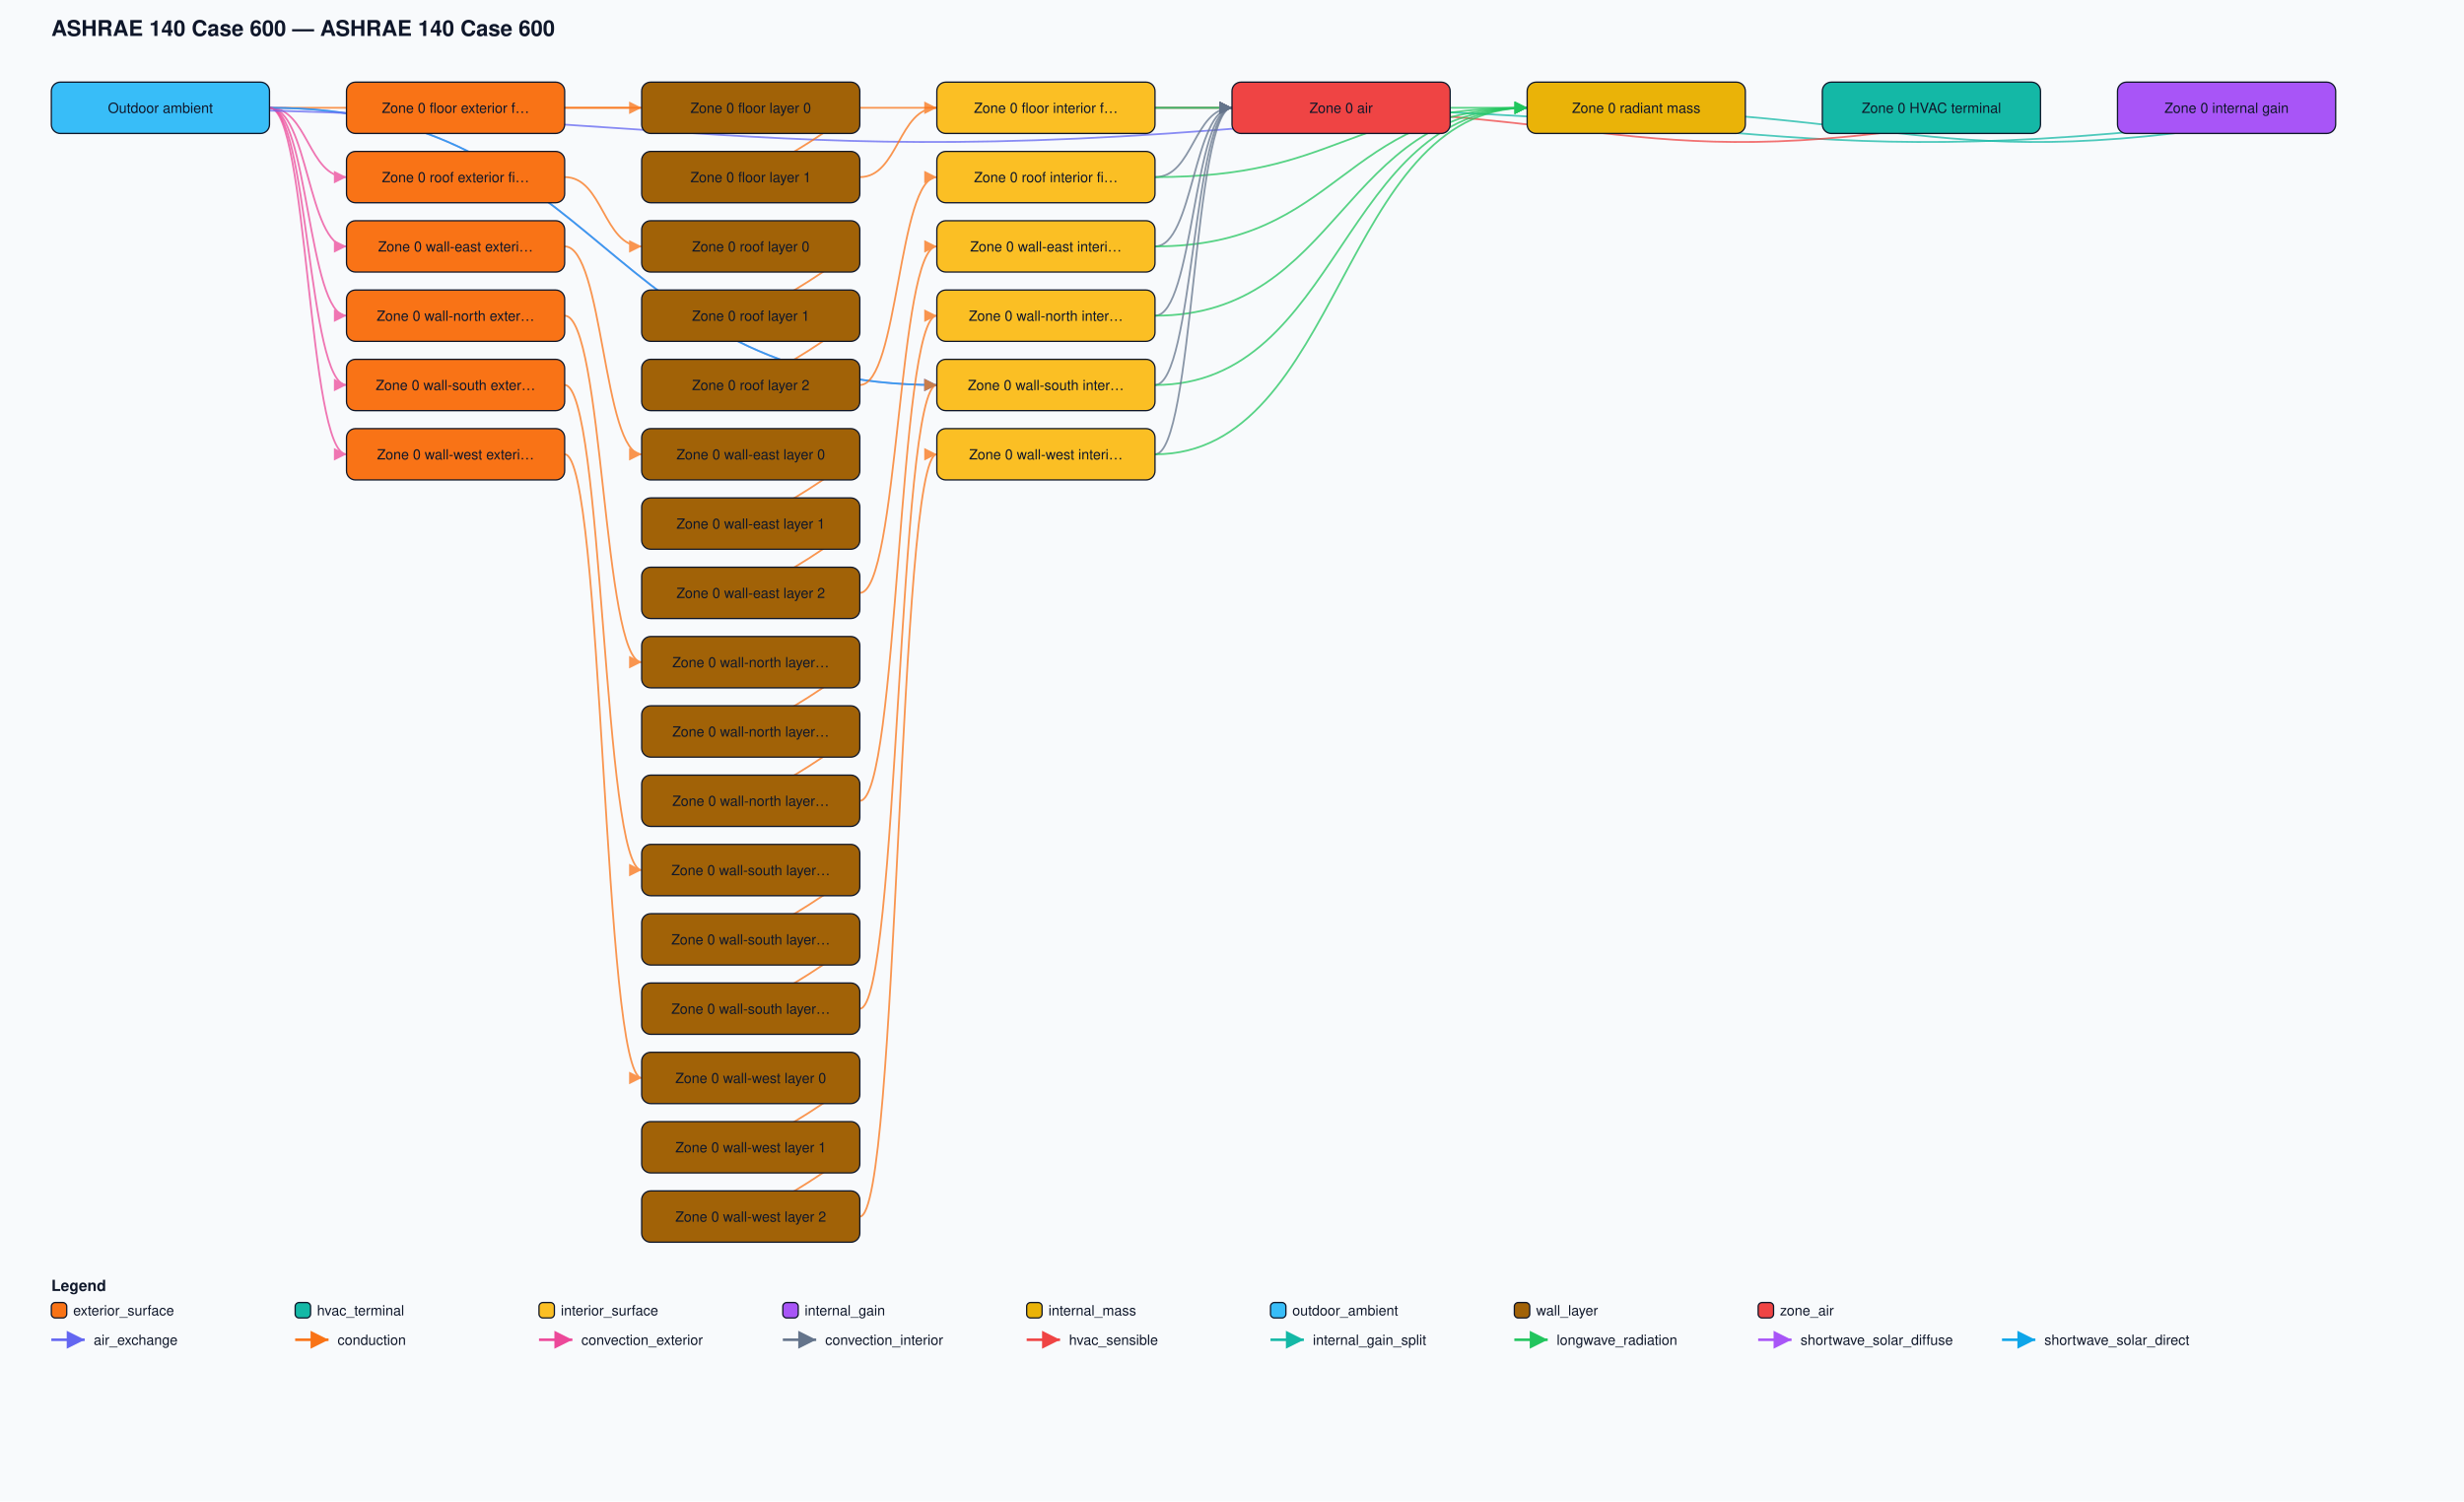
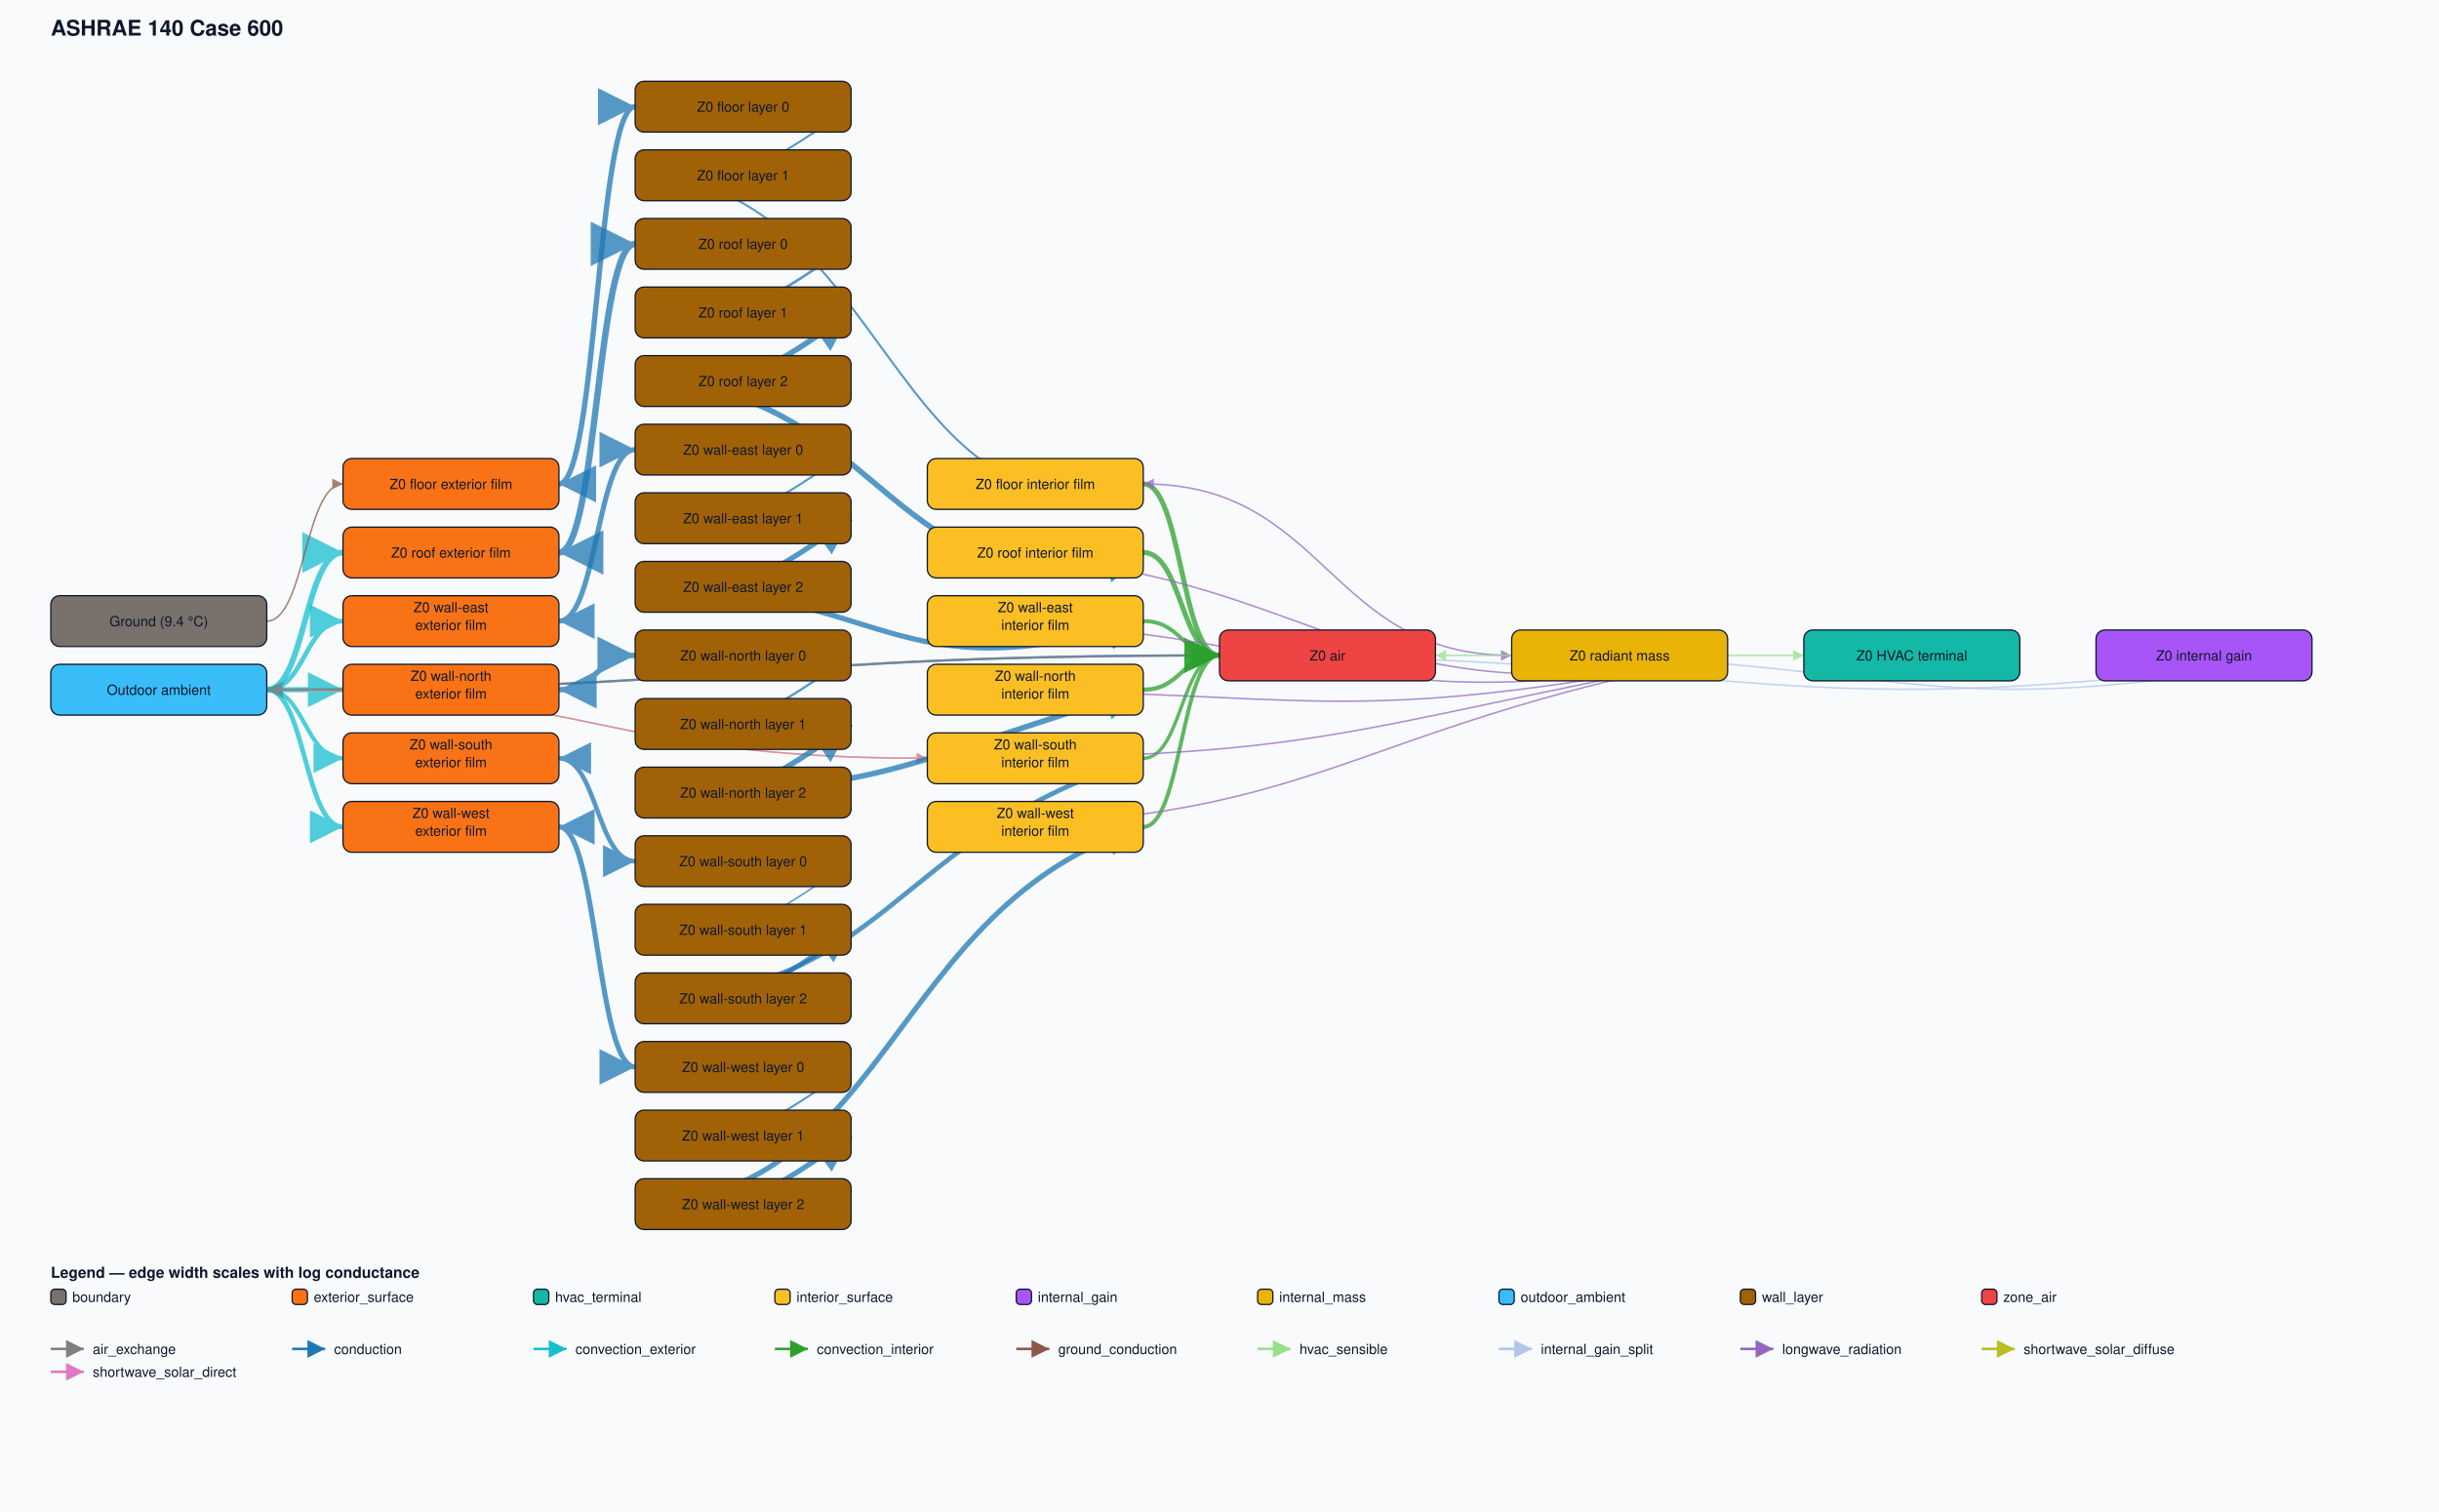
- <svg xmlns="http://www.w3.org/2000/svg" width="1920" height="1170" viewBox="0 0 1920 1170" font-family="Helvetica,Arial,sans-serif">
-   <rect width="1920" height="1170" fill="#f8fafc" />
-   <text x="40" y="28" font-size="17" font-weight="bold" fill="#0f172a">ASHRAE 140 Case 600 — ASHRAE 140 Case 600</text>
+ <svg xmlns="http://www.w3.org/2000/svg" width="1920" height="1190" viewBox="0 0 1920 1190" font-family="Helvetica,Arial,sans-serif" role="img">
+   <rect width="1920" height="1190" fill="#f8fafc" />
+   <text x="40" y="28" font-size="17" font-weight="bold" fill="#0f172a">ASHRAE 140 Case 600</text>
  <defs>
    <marker id="arrow0" viewBox="0 0 10 10" refX="10" refY="5" markerWidth="7" markerHeight="7" orient="auto-start-reverse">
-       <path d="M 0 0 L 10 5 L 0 10 z" fill="#0ea5e9" />
+       <path d="M 0 0 L 10 5 L 0 10 z" fill="#7f7f7f" />
    </marker>
    <marker id="arrow1" viewBox="0 0 10 10" refX="10" refY="5" markerWidth="7" markerHeight="7" orient="auto-start-reverse">
-       <path d="M 0 0 L 10 5 L 0 10 z" fill="#f97316" />
+       <path d="M 0 0 L 10 5 L 0 10 z" fill="#1f77b4" />
    </marker>
    <marker id="arrow2" viewBox="0 0 10 10" refX="10" refY="5" markerWidth="7" markerHeight="7" orient="auto-start-reverse">
-       <path d="M 0 0 L 10 5 L 0 10 z" fill="#22c55e" />
+       <path d="M 0 0 L 10 5 L 0 10 z" fill="#17becf" />
    </marker>
    <marker id="arrow3" viewBox="0 0 10 10" refX="10" refY="5" markerWidth="7" markerHeight="7" orient="auto-start-reverse">
-       <path d="M 0 0 L 10 5 L 0 10 z" fill="#a855f7" />
+       <path d="M 0 0 L 10 5 L 0 10 z" fill="#2ca02c" />
    </marker>
    <marker id="arrow4" viewBox="0 0 10 10" refX="10" refY="5" markerWidth="7" markerHeight="7" orient="auto-start-reverse">
-       <path d="M 0 0 L 10 5 L 0 10 z" fill="#ef4444" />
+       <path d="M 0 0 L 10 5 L 0 10 z" fill="#8c564b" />
    </marker>
    <marker id="arrow5" viewBox="0 0 10 10" refX="10" refY="5" markerWidth="7" markerHeight="7" orient="auto-start-reverse">
-       <path d="M 0 0 L 10 5 L 0 10 z" fill="#eab308" />
+       <path d="M 0 0 L 10 5 L 0 10 z" fill="#98df8a" />
    </marker>
    <marker id="arrow6" viewBox="0 0 10 10" refX="10" refY="5" markerWidth="7" markerHeight="7" orient="auto-start-reverse">
-       <path d="M 0 0 L 10 5 L 0 10 z" fill="#14b8a6" />
+       <path d="M 0 0 L 10 5 L 0 10 z" fill="#aec7e8" />
    </marker>
    <marker id="arrow7" viewBox="0 0 10 10" refX="10" refY="5" markerWidth="7" markerHeight="7" orient="auto-start-reverse">
-       <path d="M 0 0 L 10 5 L 0 10 z" fill="#ec4899" />
+       <path d="M 0 0 L 10 5 L 0 10 z" fill="#9467bd" />
    </marker>
    <marker id="arrow8" viewBox="0 0 10 10" refX="10" refY="5" markerWidth="7" markerHeight="7" orient="auto-start-reverse">
-       <path d="M 0 0 L 10 5 L 0 10 z" fill="#6366f1" />
+       <path d="M 0 0 L 10 5 L 0 10 z" fill="#bcbd22" />
    </marker>
    <marker id="arrow9" viewBox="0 0 10 10" refX="10" refY="5" markerWidth="7" markerHeight="7" orient="auto-start-reverse">
-       <path d="M 0 0 L 10 5 L 0 10 z" fill="#64748b" />
+       <path d="M 0 0 L 10 5 L 0 10 z" fill="#e377c2" />
    </marker>
  </defs>
-   <path d="M 210 84 C 585.0 84, 585.0 84, 960 84" fill="none" stroke="#f97316" stroke-width="1.4" opacity="0.75" marker-end="url(#arrow1)" />
-   <path d="M 210 84 C 240.0 84, 240.0 138, 270 138" fill="none" stroke="#ec4899" stroke-width="1.4" opacity="0.75" marker-end="url(#arrow7)" />
-   <path d="M 210 84 C 240.0 84, 240.0 192, 270 192" fill="none" stroke="#ec4899" stroke-width="1.4" opacity="0.75" marker-end="url(#arrow7)" />
-   <path d="M 210 84 C 240.0 84, 240.0 246, 270 246" fill="none" stroke="#ec4899" stroke-width="1.4" opacity="0.75" marker-end="url(#arrow7)" />
-   <path d="M 210 84 C 240.0 84, 240.0 300, 270 300" fill="none" stroke="#ec4899" stroke-width="1.4" opacity="0.75" marker-end="url(#arrow7)" />
-   <path d="M 210 84 C 470.0 84, 470.0 300, 730 300" fill="none" stroke="#a855f7" stroke-width="1.4" opacity="0.75" marker-end="url(#arrow3)" />
-   <path d="M 210 84 C 470.0 84, 470.0 300, 730 300" fill="none" stroke="#0ea5e9" stroke-width="1.4" opacity="0.75" marker-end="url(#arrow0)" />
-   <path d="M 210 84 C 240.0 84, 240.0 354, 270 354" fill="none" stroke="#ec4899" stroke-width="1.4" opacity="0.75" marker-end="url(#arrow7)" />
-   <path d="M 1130 84 C 585.0 144, 585.0 84, 40 84" fill="none" stroke="#6366f1" stroke-width="1.4" opacity="0.75" marker-end="url(#arrow8)" />
-   <path d="M 440 84 C 470.0 84, 470.0 84, 500 84" fill="none" stroke="#f97316" stroke-width="1.4" opacity="0.75" marker-end="url(#arrow1)" />
-   <path d="M 900 84 C 930.0 84, 930.0 84, 960 84" fill="none" stroke="#64748b" stroke-width="1.4" opacity="0.75" marker-end="url(#arrow9)" />
-   <path d="M 900 84 C 1045.0 84, 1045.0 84, 1190 84" fill="none" stroke="#22c55e" stroke-width="1.4" opacity="0.75" marker-end="url(#arrow2)" />
-   <path d="M 670 84 C 585.0 144, 585.0 138, 500 138" fill="none" stroke="#f97316" stroke-width="1.4" opacity="0.75" marker-end="url(#arrow1)" />
-   <path d="M 670 138 C 700.0 138, 700.0 84, 730 84" fill="none" stroke="#f97316" stroke-width="1.4" opacity="0.75" marker-end="url(#arrow1)" />
-   <path d="M 1820 84 C 1390.0 144, 1390.0 84, 960 84" fill="none" stroke="#14b8a6" stroke-width="1.4" opacity="0.75" marker-end="url(#arrow6)" />
-   <path d="M 1820 84 C 1505.0 144, 1505.0 84, 1190 84" fill="none" stroke="#14b8a6" stroke-width="1.4" opacity="0.75" marker-end="url(#arrow6)" />
-   <path d="M 1590 84 C 1275.0 144, 1275.0 84, 960 84" fill="none" stroke="#ef4444" stroke-width="1.4" opacity="0.75" marker-end="url(#arrow4)" />
-   <path d="M 440 138 C 470.0 138, 470.0 192, 500 192" fill="none" stroke="#f97316" stroke-width="1.4" opacity="0.75" marker-end="url(#arrow1)" />
-   <path d="M 900 138 C 930.0 138, 930.0 84, 960 84" fill="none" stroke="#64748b" stroke-width="1.4" opacity="0.75" marker-end="url(#arrow9)" />
-   <path d="M 900 138 C 1045.0 138, 1045.0 84, 1190 84" fill="none" stroke="#22c55e" stroke-width="1.4" opacity="0.75" marker-end="url(#arrow2)" />
-   <path d="M 670 192 C 585.0 252, 585.0 246, 500 246" fill="none" stroke="#f97316" stroke-width="1.4" opacity="0.75" marker-end="url(#arrow1)" />
-   <path d="M 670 246 C 585.0 306, 585.0 300, 500 300" fill="none" stroke="#f97316" stroke-width="1.4" opacity="0.75" marker-end="url(#arrow1)" />
-   <path d="M 670 300 C 700.0 300, 700.0 138, 730 138" fill="none" stroke="#f97316" stroke-width="1.4" opacity="0.75" marker-end="url(#arrow1)" />
-   <path d="M 440 192 C 470.0 192, 470.0 354, 500 354" fill="none" stroke="#f97316" stroke-width="1.4" opacity="0.75" marker-end="url(#arrow1)" />
-   <path d="M 900 192 C 930.0 192, 930.0 84, 960 84" fill="none" stroke="#64748b" stroke-width="1.4" opacity="0.75" marker-end="url(#arrow9)" />
-   <path d="M 900 192 C 1045.0 192, 1045.0 84, 1190 84" fill="none" stroke="#22c55e" stroke-width="1.4" opacity="0.75" marker-end="url(#arrow2)" />
-   <path d="M 670 354 C 585.0 414, 585.0 408, 500 408" fill="none" stroke="#f97316" stroke-width="1.4" opacity="0.75" marker-end="url(#arrow1)" />
-   <path d="M 670 408 C 585.0 468, 585.0 462, 500 462" fill="none" stroke="#f97316" stroke-width="1.4" opacity="0.75" marker-end="url(#arrow1)" />
-   <path d="M 670 462 C 700.0 462, 700.0 192, 730 192" fill="none" stroke="#f97316" stroke-width="1.4" opacity="0.75" marker-end="url(#arrow1)" />
-   <path d="M 440 246 C 470.0 246, 470.0 516, 500 516" fill="none" stroke="#f97316" stroke-width="1.4" opacity="0.75" marker-end="url(#arrow1)" />
-   <path d="M 900 246 C 930.0 246, 930.0 84, 960 84" fill="none" stroke="#64748b" stroke-width="1.4" opacity="0.75" marker-end="url(#arrow9)" />
-   <path d="M 900 246 C 1045.0 246, 1045.0 84, 1190 84" fill="none" stroke="#22c55e" stroke-width="1.4" opacity="0.75" marker-end="url(#arrow2)" />
-   <path d="M 670 516 C 585.0 576, 585.0 570, 500 570" fill="none" stroke="#f97316" stroke-width="1.4" opacity="0.75" marker-end="url(#arrow1)" />
-   <path d="M 670 570 C 585.0 630, 585.0 624, 500 624" fill="none" stroke="#f97316" stroke-width="1.4" opacity="0.75" marker-end="url(#arrow1)" />
-   <path d="M 670 624 C 700.0 624, 700.0 246, 730 246" fill="none" stroke="#f97316" stroke-width="1.4" opacity="0.75" marker-end="url(#arrow1)" />
-   <path d="M 440 300 C 470.0 300, 470.0 678, 500 678" fill="none" stroke="#f97316" stroke-width="1.4" opacity="0.75" marker-end="url(#arrow1)" />
-   <path d="M 900 300 C 930.0 300, 930.0 84, 960 84" fill="none" stroke="#64748b" stroke-width="1.4" opacity="0.75" marker-end="url(#arrow9)" />
-   <path d="M 900 300 C 1045.0 300, 1045.0 84, 1190 84" fill="none" stroke="#22c55e" stroke-width="1.4" opacity="0.75" marker-end="url(#arrow2)" />
-   <path d="M 670 678 C 585.0 738, 585.0 732, 500 732" fill="none" stroke="#f97316" stroke-width="1.4" opacity="0.75" marker-end="url(#arrow1)" />
-   <path d="M 670 732 C 585.0 792, 585.0 786, 500 786" fill="none" stroke="#f97316" stroke-width="1.4" opacity="0.75" marker-end="url(#arrow1)" />
-   <path d="M 670 786 C 700.0 786, 700.0 300, 730 300" fill="none" stroke="#f97316" stroke-width="1.4" opacity="0.75" marker-end="url(#arrow1)" />
-   <path d="M 440 354 C 470.0 354, 470.0 840, 500 840" fill="none" stroke="#f97316" stroke-width="1.4" opacity="0.75" marker-end="url(#arrow1)" />
-   <path d="M 900 354 C 930.0 354, 930.0 84, 960 84" fill="none" stroke="#64748b" stroke-width="1.4" opacity="0.75" marker-end="url(#arrow9)" />
-   <path d="M 900 354 C 1045.0 354, 1045.0 84, 1190 84" fill="none" stroke="#22c55e" stroke-width="1.4" opacity="0.75" marker-end="url(#arrow2)" />
-   <path d="M 670 840 C 585.0 900, 585.0 894, 500 894" fill="none" stroke="#f97316" stroke-width="1.4" opacity="0.75" marker-end="url(#arrow1)" />
-   <path d="M 670 894 C 585.0 954, 585.0 948, 500 948" fill="none" stroke="#f97316" stroke-width="1.4" opacity="0.75" marker-end="url(#arrow1)" />
-   <path d="M 670 948 C 700.0 948, 700.0 354, 730 354" fill="none" stroke="#f97316" stroke-width="1.4" opacity="0.75" marker-end="url(#arrow1)" />
-   <g>
-     <rect x="40" y="64" width="170" height="40" rx="7" fill="#38bdf8" stroke="#0f172a" stroke-width="1" />
-     <text x="125" y="88" font-size="11" text-anchor="middle" fill="#0f172a">Outdoor ambient</text>
-   </g>
-   <g>
-     <rect x="960" y="64" width="170" height="40" rx="7" fill="#ef4444" stroke="#0f172a" stroke-width="1" />
-     <text x="1045" y="88" font-size="11" text-anchor="middle" fill="#0f172a">Zone 0 air</text>
-   </g>
-   <g>
-     <rect x="270" y="64" width="170" height="40" rx="7" fill="#f97316" stroke="#0f172a" stroke-width="1" />
-     <text x="355" y="88" font-size="11" text-anchor="middle" fill="#0f172a">Zone 0 floor exterior f…</text>
-   </g>
-   <g>
-     <rect x="730" y="64" width="170" height="40" rx="7" fill="#fbbf24" stroke="#0f172a" stroke-width="1" />
-     <text x="815" y="88" font-size="11" text-anchor="middle" fill="#0f172a">Zone 0 floor interior f…</text>
-   </g>
-   <g>
-     <rect x="500" y="64" width="170" height="40" rx="7" fill="#a16207" stroke="#0f172a" stroke-width="1" />
-     <text x="585" y="88" font-size="11" text-anchor="middle" fill="#0f172a">Zone 0 floor layer 0</text>
-   </g>
-   <g>
-     <rect x="500" y="118" width="170" height="40" rx="7" fill="#a16207" stroke="#0f172a" stroke-width="1" />
-     <text x="585" y="142" font-size="11" text-anchor="middle" fill="#0f172a">Zone 0 floor layer 1</text>
-   </g>
-   <g>
-     <rect x="1650" y="64" width="170" height="40" rx="7" fill="#a855f7" stroke="#0f172a" stroke-width="1" />
-     <text x="1735" y="88" font-size="11" text-anchor="middle" fill="#0f172a">Zone 0 internal gain</text>
-   </g>
-   <g>
-     <rect x="1420" y="64" width="170" height="40" rx="7" fill="#14b8a6" stroke="#0f172a" stroke-width="1" />
-     <text x="1505" y="88" font-size="11" text-anchor="middle" fill="#0f172a">Zone 0 HVAC terminal</text>
-   </g>
-   <g>
-     <rect x="1190" y="64" width="170" height="40" rx="7" fill="#eab308" stroke="#0f172a" stroke-width="1" />
-     <text x="1275" y="88" font-size="11" text-anchor="middle" fill="#0f172a">Zone 0 radiant mass</text>
-   </g>
-   <g>
-     <rect x="270" y="118" width="170" height="40" rx="7" fill="#f97316" stroke="#0f172a" stroke-width="1" />
-     <text x="355" y="142" font-size="11" text-anchor="middle" fill="#0f172a">Zone 0 roof exterior fi…</text>
-   </g>
-   <g>
-     <rect x="730" y="118" width="170" height="40" rx="7" fill="#fbbf24" stroke="#0f172a" stroke-width="1" />
-     <text x="815" y="142" font-size="11" text-anchor="middle" fill="#0f172a">Zone 0 roof interior fi…</text>
-   </g>
-   <g>
-     <rect x="500" y="172" width="170" height="40" rx="7" fill="#a16207" stroke="#0f172a" stroke-width="1" />
-     <text x="585" y="196" font-size="11" text-anchor="middle" fill="#0f172a">Zone 0 roof layer 0</text>
-   </g>
-   <g>
-     <rect x="500" y="226" width="170" height="40" rx="7" fill="#a16207" stroke="#0f172a" stroke-width="1" />
-     <text x="585" y="250" font-size="11" text-anchor="middle" fill="#0f172a">Zone 0 roof layer 1</text>
-   </g>
-   <g>
-     <rect x="500" y="280" width="170" height="40" rx="7" fill="#a16207" stroke="#0f172a" stroke-width="1" />
-     <text x="585" y="304" font-size="11" text-anchor="middle" fill="#0f172a">Zone 0 roof layer 2</text>
-   </g>
-   <g>
-     <rect x="270" y="172" width="170" height="40" rx="7" fill="#f97316" stroke="#0f172a" stroke-width="1" />
-     <text x="355" y="196" font-size="11" text-anchor="middle" fill="#0f172a">Zone 0 wall-east exteri…</text>
-   </g>
-   <g>
-     <rect x="730" y="172" width="170" height="40" rx="7" fill="#fbbf24" stroke="#0f172a" stroke-width="1" />
-     <text x="815" y="196" font-size="11" text-anchor="middle" fill="#0f172a">Zone 0 wall-east interi…</text>
-   </g>
-   <g>
-     <rect x="500" y="334" width="170" height="40" rx="7" fill="#a16207" stroke="#0f172a" stroke-width="1" />
-     <text x="585" y="358" font-size="11" text-anchor="middle" fill="#0f172a">Zone 0 wall-east layer 0</text>
-   </g>
-   <g>
-     <rect x="500" y="388" width="170" height="40" rx="7" fill="#a16207" stroke="#0f172a" stroke-width="1" />
-     <text x="585" y="412" font-size="11" text-anchor="middle" fill="#0f172a">Zone 0 wall-east layer 1</text>
-   </g>
-   <g>
-     <rect x="500" y="442" width="170" height="40" rx="7" fill="#a16207" stroke="#0f172a" stroke-width="1" />
-     <text x="585" y="466" font-size="11" text-anchor="middle" fill="#0f172a">Zone 0 wall-east layer 2</text>
-   </g>
-   <g>
-     <rect x="270" y="226" width="170" height="40" rx="7" fill="#f97316" stroke="#0f172a" stroke-width="1" />
-     <text x="355" y="250" font-size="11" text-anchor="middle" fill="#0f172a">Zone 0 wall-north exter…</text>
-   </g>
-   <g>
-     <rect x="730" y="226" width="170" height="40" rx="7" fill="#fbbf24" stroke="#0f172a" stroke-width="1" />
-     <text x="815" y="250" font-size="11" text-anchor="middle" fill="#0f172a">Zone 0 wall-north inter…</text>
-   </g>
-   <g>
-     <rect x="500" y="496" width="170" height="40" rx="7" fill="#a16207" stroke="#0f172a" stroke-width="1" />
-     <text x="585" y="520" font-size="11" text-anchor="middle" fill="#0f172a">Zone 0 wall-north layer…</text>
-   </g>
-   <g>
-     <rect x="500" y="550" width="170" height="40" rx="7" fill="#a16207" stroke="#0f172a" stroke-width="1" />
-     <text x="585" y="574" font-size="11" text-anchor="middle" fill="#0f172a">Zone 0 wall-north layer…</text>
-   </g>
-   <g>
-     <rect x="500" y="604" width="170" height="40" rx="7" fill="#a16207" stroke="#0f172a" stroke-width="1" />
-     <text x="585" y="628" font-size="11" text-anchor="middle" fill="#0f172a">Zone 0 wall-north layer…</text>
-   </g>
-   <g>
-     <rect x="270" y="280" width="170" height="40" rx="7" fill="#f97316" stroke="#0f172a" stroke-width="1" />
-     <text x="355" y="304" font-size="11" text-anchor="middle" fill="#0f172a">Zone 0 wall-south exter…</text>
-   </g>
-   <g>
-     <rect x="730" y="280" width="170" height="40" rx="7" fill="#fbbf24" stroke="#0f172a" stroke-width="1" />
-     <text x="815" y="304" font-size="11" text-anchor="middle" fill="#0f172a">Zone 0 wall-south inter…</text>
-   </g>
-   <g>
-     <rect x="500" y="658" width="170" height="40" rx="7" fill="#a16207" stroke="#0f172a" stroke-width="1" />
-     <text x="585" y="682" font-size="11" text-anchor="middle" fill="#0f172a">Zone 0 wall-south layer…</text>
-   </g>
-   <g>
-     <rect x="500" y="712" width="170" height="40" rx="7" fill="#a16207" stroke="#0f172a" stroke-width="1" />
-     <text x="585" y="736" font-size="11" text-anchor="middle" fill="#0f172a">Zone 0 wall-south layer…</text>
-   </g>
-   <g>
-     <rect x="500" y="766" width="170" height="40" rx="7" fill="#a16207" stroke="#0f172a" stroke-width="1" />
-     <text x="585" y="790" font-size="11" text-anchor="middle" fill="#0f172a">Zone 0 wall-south layer…</text>
-   </g>
-   <g>
-     <rect x="270" y="334" width="170" height="40" rx="7" fill="#f97316" stroke="#0f172a" stroke-width="1" />
-     <text x="355" y="358" font-size="11" text-anchor="middle" fill="#0f172a">Zone 0 wall-west exteri…</text>
-   </g>
-   <g>
-     <rect x="730" y="334" width="170" height="40" rx="7" fill="#fbbf24" stroke="#0f172a" stroke-width="1" />
-     <text x="815" y="358" font-size="11" text-anchor="middle" fill="#0f172a">Zone 0 wall-west interi…</text>
-   </g>
-   <g>
-     <rect x="500" y="820" width="170" height="40" rx="7" fill="#a16207" stroke="#0f172a" stroke-width="1" />
-     <text x="585" y="844" font-size="11" text-anchor="middle" fill="#0f172a">Zone 0 wall-west layer 0</text>
-   </g>
-   <g>
-     <rect x="500" y="874" width="170" height="40" rx="7" fill="#a16207" stroke="#0f172a" stroke-width="1" />
-     <text x="585" y="898" font-size="11" text-anchor="middle" fill="#0f172a">Zone 0 wall-west layer 1</text>
-   </g>
-   <g>
-     <rect x="500" y="928" width="170" height="40" rx="7" fill="#a16207" stroke="#0f172a" stroke-width="1" />
-     <text x="585" y="952" font-size="11" text-anchor="middle" fill="#0f172a">Zone 0 wall-west layer 2</text>
-   </g>
-   <text x="40" y="1006" font-size="12" font-weight="bold" fill="#0f172a">Legend</text>
-   <rect x="40" y="1015" width="12" height="12" rx="3" fill="#f97316" stroke="#0f172a" />
-   <text x="57" y="1025" font-size="11" fill="#0f172a">exterior_surface</text>
-   <rect x="230" y="1015" width="12" height="12" rx="3" fill="#14b8a6" stroke="#0f172a" />
-   <text x="247" y="1025" font-size="11" fill="#0f172a">hvac_terminal</text>
-   <rect x="420" y="1015" width="12" height="12" rx="3" fill="#fbbf24" stroke="#0f172a" />
-   <text x="437" y="1025" font-size="11" fill="#0f172a">interior_surface</text>
-   <rect x="610" y="1015" width="12" height="12" rx="3" fill="#a855f7" stroke="#0f172a" />
-   <text x="627" y="1025" font-size="11" fill="#0f172a">internal_gain</text>
-   <rect x="800" y="1015" width="12" height="12" rx="3" fill="#eab308" stroke="#0f172a" />
-   <text x="817" y="1025" font-size="11" fill="#0f172a">internal_mass</text>
-   <rect x="990" y="1015" width="12" height="12" rx="3" fill="#38bdf8" stroke="#0f172a" />
-   <text x="1007" y="1025" font-size="11" fill="#0f172a">outdoor_ambient</text>
-   <rect x="1180" y="1015" width="12" height="12" rx="3" fill="#a16207" stroke="#0f172a" />
-   <text x="1197" y="1025" font-size="11" fill="#0f172a">wall_layer</text>
-   <rect x="1370" y="1015" width="12" height="12" rx="3" fill="#ef4444" stroke="#0f172a" />
-   <text x="1387" y="1025" font-size="11" fill="#0f172a">zone_air</text>
-   <path d="M 40 1044 L 66 1044" stroke="#6366f1" stroke-width="2" marker-end="url(#arrow8)" />
-   <text x="73" y="1048" font-size="11" fill="#0f172a">air_exchange</text>
-   <path d="M 230 1044 L 256 1044" stroke="#f97316" stroke-width="2" marker-end="url(#arrow1)" />
-   <text x="263" y="1048" font-size="11" fill="#0f172a">conduction</text>
-   <path d="M 420 1044 L 446 1044" stroke="#ec4899" stroke-width="2" marker-end="url(#arrow7)" />
-   <text x="453" y="1048" font-size="11" fill="#0f172a">convection_exterior</text>
-   <path d="M 610 1044 L 636 1044" stroke="#64748b" stroke-width="2" marker-end="url(#arrow9)" />
-   <text x="643" y="1048" font-size="11" fill="#0f172a">convection_interior</text>
-   <path d="M 800 1044 L 826 1044" stroke="#ef4444" stroke-width="2" marker-end="url(#arrow4)" />
-   <text x="833" y="1048" font-size="11" fill="#0f172a">hvac_sensible</text>
-   <path d="M 990 1044 L 1016 1044" stroke="#14b8a6" stroke-width="2" marker-end="url(#arrow6)" />
-   <text x="1023" y="1048" font-size="11" fill="#0f172a">internal_gain_split</text>
-   <path d="M 1180 1044 L 1206 1044" stroke="#22c55e" stroke-width="2" marker-end="url(#arrow2)" />
-   <text x="1213" y="1048" font-size="11" fill="#0f172a">longwave_radiation</text>
-   <path d="M 1370 1044 L 1396 1044" stroke="#a855f7" stroke-width="2" marker-end="url(#arrow3)" />
-   <text x="1403" y="1048" font-size="11" fill="#0f172a">shortwave_solar_diffuse</text>
-   <path d="M 1560 1044 L 1586 1044" stroke="#0ea5e9" stroke-width="2" marker-end="url(#arrow0)" />
-   <text x="1593" y="1048" font-size="11" fill="#0f172a">shortwave_solar_direct</text>
+   <path d="M 210.0 543.0 C 585.0 543.0, 585.0 516.0, 960.0 516.0" fill="none" stroke="#1f77b4" stroke-width="1.84" opacity="0.75" marker-end="url(#arrow1)" marker-start="url(#arrow1)" />
+   <path d="M 210.0 543.0 C 240.0 543.0, 240.0 435.0, 270.0 435.0" fill="none" stroke="#17becf" stroke-width="4.57" opacity="0.75" marker-end="url(#arrow2)" />
+   <path d="M 210.0 543.0 C 240.0 543.0, 240.0 489.0, 270.0 489.0" fill="none" stroke="#17becf" stroke-width="3.72" opacity="0.75" marker-end="url(#arrow2)" />
+   <path d="M 210.0 543.0 C 240.0 543.0, 240.0 543.0, 270.0 543.0" fill="none" stroke="#17becf" stroke-width="3.94" opacity="0.75" marker-end="url(#arrow2)" />
+   <path d="M 210.0 543.0 C 240.0 543.0, 240.0 597.0, 270.0 597.0" fill="none" stroke="#17becf" stroke-width="3.31" opacity="0.75" marker-end="url(#arrow2)" />
+   <path d="M 210.0 543.0 C 470.0 543.0, 470.0 597.0, 730.0 597.0" fill="none" stroke="#bcbd22" stroke-width="1.20" opacity="0.75" marker-end="url(#arrow8)" />
+   <path d="M 210.0 543.0 C 470.0 543.0, 470.0 597.0, 730.0 597.0" fill="none" stroke="#e377c2" stroke-width="1.20" opacity="0.75" marker-end="url(#arrow9)" />
+   <path d="M 210.0 543.0 C 240.0 543.0, 240.0 651.0, 270.0 651.0" fill="none" stroke="#17becf" stroke-width="3.72" opacity="0.75" marker-end="url(#arrow2)" />
+   <path d="M 210.0 543.0 C 585.0 543.0, 585.0 516.0, 960.0 516.0" fill="none" stroke="#7f7f7f" stroke-width="1.69" opacity="0.75" marker-end="url(#arrow0)" marker-start="url(#arrow0)" />
+   <path d="M 440.0 381.0 C 470.0 381.0, 470.0 84.0, 500.0 84.0" fill="none" stroke="#1f77b4" stroke-width="4.18" opacity="0.75" marker-end="url(#arrow1)" marker-start="url(#arrow1)" />
+   <path d="M 900.0 381.0 C 930.0 381.0, 930.0 516.0, 960.0 516.0" fill="none" stroke="#2ca02c" stroke-width="3.95" opacity="0.75" marker-end="url(#arrow3)" />
+   <path d="M 900.0 381.0 C 1045.0 381.0, 1045.0 516.0, 1190.0 516.0" fill="none" stroke="#9467bd" stroke-width="1.20" opacity="0.75" marker-end="url(#arrow7)" marker-start="url(#arrow7)" />
+   <path d="M 670.0 84.0 C 585.0 144.0, 585.0 138.0, 500.0 138.0" fill="none" stroke="#1f77b4" stroke-width="1.60" opacity="0.75" marker-end="url(#arrow1)" marker-start="url(#arrow1)" />
+   <path d="M 900.0 381.0 C 700.0 441.0, 700.0 138.0, 500.0 138.0" fill="none" stroke="#1f77b4" stroke-width="1.60" opacity="0.75" marker-end="url(#arrow1)" marker-start="url(#arrow1)" />
+   <path d="M 1820.0 516.0 C 1390.0 576.0, 1390.0 516.0, 960.0 516.0" fill="none" stroke="#aec7e8" stroke-width="1.20" opacity="0.75" marker-end="url(#arrow6)" />
+   <path d="M 1820.0 516.0 C 1505.0 576.0, 1505.0 516.0, 1190.0 516.0" fill="none" stroke="#aec7e8" stroke-width="1.20" opacity="0.75" marker-end="url(#arrow6)" />
+   <path d="M 1130.0 516.0 C 1275.0 516.0, 1275.0 516.0, 1420.0 516.0" fill="none" stroke="#98df8a" stroke-width="1.20" opacity="0.75" marker-end="url(#arrow5)" marker-start="url(#arrow5)" />
+   <path d="M 440.0 435.0 C 470.0 435.0, 470.0 192.0, 500.0 192.0" fill="none" stroke="#1f77b4" stroke-width="5.00" opacity="0.75" marker-end="url(#arrow1)" marker-start="url(#arrow1)" />
+   <path d="M 900.0 435.0 C 930.0 435.0, 930.0 516.0, 960.0 516.0" fill="none" stroke="#2ca02c" stroke-width="3.95" opacity="0.75" marker-end="url(#arrow3)" />
+   <path d="M 1360.0 516.0 C 1045.0 576.0, 1045.0 435.0, 730.0 435.0" fill="none" stroke="#9467bd" stroke-width="1.20" opacity="0.75" marker-end="url(#arrow7)" marker-start="url(#arrow7)" />
+   <path d="M 670.0 192.0 C 585.0 252.0, 585.0 246.0, 500.0 246.0" fill="none" stroke="#1f77b4" stroke-width="2.04" opacity="0.75" marker-end="url(#arrow1)" marker-start="url(#arrow1)" />
+   <path d="M 670.0 246.0 C 585.0 306.0, 585.0 300.0, 500.0 300.0" fill="none" stroke="#1f77b4" stroke-width="4.40" opacity="0.75" marker-end="url(#arrow1)" marker-start="url(#arrow1)" />
+   <path d="M 900.0 435.0 C 700.0 495.0, 700.0 300.0, 500.0 300.0" fill="none" stroke="#1f77b4" stroke-width="4.40" opacity="0.75" marker-end="url(#arrow1)" marker-start="url(#arrow1)" />
+   <path d="M 440.0 489.0 C 470.0 489.0, 470.0 354.0, 500.0 354.0" fill="none" stroke="#1f77b4" stroke-width="4.01" opacity="0.75" marker-end="url(#arrow1)" marker-start="url(#arrow1)" />
+   <path d="M 900.0 489.0 C 930.0 489.0, 930.0 516.0, 960.0 516.0" fill="none" stroke="#2ca02c" stroke-width="3.10" opacity="0.75" marker-end="url(#arrow3)" />
+   <path d="M 1360.0 516.0 C 1045.0 576.0, 1045.0 489.0, 730.0 489.0" fill="none" stroke="#9467bd" stroke-width="1.20" opacity="0.75" marker-end="url(#arrow7)" marker-start="url(#arrow7)" />
+   <path d="M 670.0 354.0 C 585.0 414.0, 585.0 408.0, 500.0 408.0" fill="none" stroke="#1f77b4" stroke-width="1.61" opacity="0.75" marker-end="url(#arrow1)" marker-start="url(#arrow1)" />
+   <path d="M 670.0 408.0 C 585.0 468.0, 585.0 462.0, 500.0 462.0" fill="none" stroke="#1f77b4" stroke-width="4.13" opacity="0.75" marker-end="url(#arrow1)" marker-start="url(#arrow1)" />
+   <path d="M 900.0 489.0 C 700.0 549.0, 700.0 462.0, 500.0 462.0" fill="none" stroke="#1f77b4" stroke-width="4.13" opacity="0.75" marker-end="url(#arrow1)" marker-start="url(#arrow1)" />
+   <path d="M 440.0 543.0 C 470.0 543.0, 470.0 516.0, 500.0 516.0" fill="none" stroke="#1f77b4" stroke-width="4.24" opacity="0.75" marker-end="url(#arrow1)" marker-start="url(#arrow1)" />
+   <path d="M 900.0 543.0 C 930.0 543.0, 930.0 516.0, 960.0 516.0" fill="none" stroke="#2ca02c" stroke-width="3.33" opacity="0.75" marker-end="url(#arrow3)" />
+   <path d="M 1360.0 516.0 C 1045.0 576.0, 1045.0 543.0, 730.0 543.0" fill="none" stroke="#9467bd" stroke-width="1.20" opacity="0.75" marker-end="url(#arrow7)" marker-start="url(#arrow7)" />
+   <path d="M 670.0 516.0 C 585.0 576.0, 585.0 570.0, 500.0 570.0" fill="none" stroke="#1f77b4" stroke-width="1.83" opacity="0.75" marker-end="url(#arrow1)" marker-start="url(#arrow1)" />
+   <path d="M 670.0 570.0 C 585.0 630.0, 585.0 624.0, 500.0 624.0" fill="none" stroke="#1f77b4" stroke-width="4.36" opacity="0.75" marker-end="url(#arrow1)" marker-start="url(#arrow1)" />
+   <path d="M 900.0 543.0 C 700.0 603.0, 700.0 624.0, 500.0 624.0" fill="none" stroke="#1f77b4" stroke-width="4.36" opacity="0.75" marker-end="url(#arrow1)" marker-start="url(#arrow1)" />
+   <path d="M 440.0 597.0 C 470.0 597.0, 470.0 678.0, 500.0 678.0" fill="none" stroke="#1f77b4" stroke-width="3.61" opacity="0.75" marker-end="url(#arrow1)" marker-start="url(#arrow1)" />
+   <path d="M 900.0 597.0 C 930.0 597.0, 930.0 516.0, 960.0 516.0" fill="none" stroke="#2ca02c" stroke-width="2.70" opacity="0.75" marker-end="url(#arrow3)" />
+   <path d="M 1360.0 516.0 C 1045.0 576.0, 1045.0 597.0, 730.0 597.0" fill="none" stroke="#9467bd" stroke-width="1.20" opacity="0.75" marker-end="url(#arrow7)" marker-start="url(#arrow7)" />
+   <path d="M 670.0 678.0 C 585.0 738.0, 585.0 732.0, 500.0 732.0" fill="none" stroke="#1f77b4" stroke-width="1.20" opacity="0.75" marker-end="url(#arrow1)" marker-start="url(#arrow1)" />
+   <path d="M 670.0 732.0 C 585.0 792.0, 585.0 786.0, 500.0 786.0" fill="none" stroke="#1f77b4" stroke-width="3.73" opacity="0.75" marker-end="url(#arrow1)" marker-start="url(#arrow1)" />
+   <path d="M 900.0 597.0 C 700.0 657.0, 700.0 786.0, 500.0 786.0" fill="none" stroke="#1f77b4" stroke-width="3.73" opacity="0.75" marker-end="url(#arrow1)" marker-start="url(#arrow1)" />
+   <path d="M 440.0 651.0 C 470.0 651.0, 470.0 840.0, 500.0 840.0" fill="none" stroke="#1f77b4" stroke-width="4.01" opacity="0.75" marker-end="url(#arrow1)" marker-start="url(#arrow1)" />
+   <path d="M 900.0 651.0 C 930.0 651.0, 930.0 516.0, 960.0 516.0" fill="none" stroke="#2ca02c" stroke-width="3.10" opacity="0.75" marker-end="url(#arrow3)" />
+   <path d="M 1360.0 516.0 C 1045.0 576.0, 1045.0 651.0, 730.0 651.0" fill="none" stroke="#9467bd" stroke-width="1.20" opacity="0.75" marker-end="url(#arrow7)" marker-start="url(#arrow7)" />
+   <path d="M 670.0 840.0 C 585.0 900.0, 585.0 894.0, 500.0 894.0" fill="none" stroke="#1f77b4" stroke-width="1.61" opacity="0.75" marker-end="url(#arrow1)" marker-start="url(#arrow1)" />
+   <path d="M 670.0 894.0 C 585.0 954.0, 585.0 948.0, 500.0 948.0" fill="none" stroke="#1f77b4" stroke-width="4.13" opacity="0.75" marker-end="url(#arrow1)" marker-start="url(#arrow1)" />
+   <path d="M 900.0 651.0 C 700.0 711.0, 700.0 948.0, 500.0 948.0" fill="none" stroke="#1f77b4" stroke-width="4.13" opacity="0.75" marker-end="url(#arrow1)" marker-start="url(#arrow1)" />
+   <path d="M 210.0 489.0 C 240.0 489.0, 240.0 381.0, 270.0 381.0" fill="none" stroke="#8c564b" stroke-width="1.20" opacity="0.75" marker-end="url(#arrow4)" />
+   <g>
+     <rect x="40.0" y="469.0" width="170" height="40" rx="7" fill="#78716c" stroke="#0f172a" stroke-width="1" />
+     <text x="125.0" y="493.0" font-size="11" text-anchor="middle" fill="#0f172a">Ground (9.4 °C)</text>
+   </g>
+   <g>
+     <rect x="40.0" y="523.0" width="170" height="40" rx="7" fill="#38bdf8" stroke="#0f172a" stroke-width="1" />
+     <text x="125.0" y="547.0" font-size="11" text-anchor="middle" fill="#0f172a">Outdoor ambient</text>
+   </g>
+   <g>
+     <rect x="960.0" y="496.0" width="170" height="40" rx="7" fill="#ef4444" stroke="#0f172a" stroke-width="1" />
+     <text x="1045.0" y="520.0" font-size="11" text-anchor="middle" fill="#0f172a">Z0 air</text>
+   </g>
+   <g>
+     <rect x="270.0" y="361.0" width="170" height="40" rx="7" fill="#f97316" stroke="#0f172a" stroke-width="1" />
+     <text x="355.0" y="385.0" font-size="11" text-anchor="middle" fill="#0f172a">Z0 floor exterior film</text>
+   </g>
+   <g>
+     <rect x="730.0" y="361.0" width="170" height="40" rx="7" fill="#fbbf24" stroke="#0f172a" stroke-width="1" />
+     <text x="815.0" y="385.0" font-size="11" text-anchor="middle" fill="#0f172a">Z0 floor interior film</text>
+   </g>
+   <g>
+     <rect x="500.0" y="64.0" width="170" height="40" rx="7" fill="#a16207" stroke="#0f172a" stroke-width="1" />
+     <text x="585.0" y="88.0" font-size="11" text-anchor="middle" fill="#0f172a">Z0 floor layer 0</text>
+   </g>
+   <g>
+     <rect x="500.0" y="118.0" width="170" height="40" rx="7" fill="#a16207" stroke="#0f172a" stroke-width="1" />
+     <text x="585.0" y="142.0" font-size="11" text-anchor="middle" fill="#0f172a">Z0 floor layer 1</text>
+   </g>
+   <g>
+     <rect x="1650.0" y="496.0" width="170" height="40" rx="7" fill="#a855f7" stroke="#0f172a" stroke-width="1" />
+     <text x="1735.0" y="520.0" font-size="11" text-anchor="middle" fill="#0f172a">Z0 internal gain</text>
+   </g>
+   <g>
+     <rect x="1420.0" y="496.0" width="170" height="40" rx="7" fill="#14b8a6" stroke="#0f172a" stroke-width="1" />
+     <text x="1505.0" y="520.0" font-size="11" text-anchor="middle" fill="#0f172a">Z0 HVAC terminal</text>
+   </g>
+   <g>
+     <rect x="1190.0" y="496.0" width="170" height="40" rx="7" fill="#eab308" stroke="#0f172a" stroke-width="1" />
+     <text x="1275.0" y="520.0" font-size="11" text-anchor="middle" fill="#0f172a">Z0 radiant mass</text>
+   </g>
+   <g>
+     <rect x="270.0" y="415.0" width="170" height="40" rx="7" fill="#f97316" stroke="#0f172a" stroke-width="1" />
+     <text x="355.0" y="439.0" font-size="11" text-anchor="middle" fill="#0f172a">Z0 roof exterior film</text>
+   </g>
+   <g>
+     <rect x="730.0" y="415.0" width="170" height="40" rx="7" fill="#fbbf24" stroke="#0f172a" stroke-width="1" />
+     <text x="815.0" y="439.0" font-size="11" text-anchor="middle" fill="#0f172a">Z0 roof interior film</text>
+   </g>
+   <g>
+     <rect x="500.0" y="172.0" width="170" height="40" rx="7" fill="#a16207" stroke="#0f172a" stroke-width="1" />
+     <text x="585.0" y="196.0" font-size="11" text-anchor="middle" fill="#0f172a">Z0 roof layer 0</text>
+   </g>
+   <g>
+     <rect x="500.0" y="226.0" width="170" height="40" rx="7" fill="#a16207" stroke="#0f172a" stroke-width="1" />
+     <text x="585.0" y="250.0" font-size="11" text-anchor="middle" fill="#0f172a">Z0 roof layer 1</text>
+   </g>
+   <g>
+     <rect x="500.0" y="280.0" width="170" height="40" rx="7" fill="#a16207" stroke="#0f172a" stroke-width="1" />
+     <text x="585.0" y="304.0" font-size="11" text-anchor="middle" fill="#0f172a">Z0 roof layer 2</text>
+   </g>
+   <g>
+     <rect x="270.0" y="469.0" width="170" height="40" rx="7" fill="#f97316" stroke="#0f172a" stroke-width="1" />
+     <text x="355.0" y="482.0" font-size="11" text-anchor="middle" fill="#0f172a">Z0 wall-east</text>
+     <text x="355.0" y="496.0" font-size="11" text-anchor="middle" fill="#0f172a">exterior film</text>
+   </g>
+   <g>
+     <rect x="730.0" y="469.0" width="170" height="40" rx="7" fill="#fbbf24" stroke="#0f172a" stroke-width="1" />
+     <text x="815.0" y="482.0" font-size="11" text-anchor="middle" fill="#0f172a">Z0 wall-east</text>
+     <text x="815.0" y="496.0" font-size="11" text-anchor="middle" fill="#0f172a">interior film</text>
+   </g>
+   <g>
+     <rect x="500.0" y="334.0" width="170" height="40" rx="7" fill="#a16207" stroke="#0f172a" stroke-width="1" />
+     <text x="585.0" y="358.0" font-size="11" text-anchor="middle" fill="#0f172a">Z0 wall-east layer 0</text>
+   </g>
+   <g>
+     <rect x="500.0" y="388.0" width="170" height="40" rx="7" fill="#a16207" stroke="#0f172a" stroke-width="1" />
+     <text x="585.0" y="412.0" font-size="11" text-anchor="middle" fill="#0f172a">Z0 wall-east layer 1</text>
+   </g>
+   <g>
+     <rect x="500.0" y="442.0" width="170" height="40" rx="7" fill="#a16207" stroke="#0f172a" stroke-width="1" />
+     <text x="585.0" y="466.0" font-size="11" text-anchor="middle" fill="#0f172a">Z0 wall-east layer 2</text>
+   </g>
+   <g>
+     <rect x="270.0" y="523.0" width="170" height="40" rx="7" fill="#f97316" stroke="#0f172a" stroke-width="1" />
+     <text x="355.0" y="536.0" font-size="11" text-anchor="middle" fill="#0f172a">Z0 wall-north</text>
+     <text x="355.0" y="550.0" font-size="11" text-anchor="middle" fill="#0f172a">exterior film</text>
+   </g>
+   <g>
+     <rect x="730.0" y="523.0" width="170" height="40" rx="7" fill="#fbbf24" stroke="#0f172a" stroke-width="1" />
+     <text x="815.0" y="536.0" font-size="11" text-anchor="middle" fill="#0f172a">Z0 wall-north</text>
+     <text x="815.0" y="550.0" font-size="11" text-anchor="middle" fill="#0f172a">interior film</text>
+   </g>
+   <g>
+     <rect x="500.0" y="496.0" width="170" height="40" rx="7" fill="#a16207" stroke="#0f172a" stroke-width="1" />
+     <text x="585.0" y="520.0" font-size="11" text-anchor="middle" fill="#0f172a">Z0 wall-north layer 0</text>
+   </g>
+   <g>
+     <rect x="500.0" y="550.0" width="170" height="40" rx="7" fill="#a16207" stroke="#0f172a" stroke-width="1" />
+     <text x="585.0" y="574.0" font-size="11" text-anchor="middle" fill="#0f172a">Z0 wall-north layer 1</text>
+   </g>
+   <g>
+     <rect x="500.0" y="604.0" width="170" height="40" rx="7" fill="#a16207" stroke="#0f172a" stroke-width="1" />
+     <text x="585.0" y="628.0" font-size="11" text-anchor="middle" fill="#0f172a">Z0 wall-north layer 2</text>
+   </g>
+   <g>
+     <rect x="270.0" y="577.0" width="170" height="40" rx="7" fill="#f97316" stroke="#0f172a" stroke-width="1" />
+     <text x="355.0" y="590.0" font-size="11" text-anchor="middle" fill="#0f172a">Z0 wall-south</text>
+     <text x="355.0" y="604.0" font-size="11" text-anchor="middle" fill="#0f172a">exterior film</text>
+   </g>
+   <g>
+     <rect x="730.0" y="577.0" width="170" height="40" rx="7" fill="#fbbf24" stroke="#0f172a" stroke-width="1" />
+     <text x="815.0" y="590.0" font-size="11" text-anchor="middle" fill="#0f172a">Z0 wall-south</text>
+     <text x="815.0" y="604.0" font-size="11" text-anchor="middle" fill="#0f172a">interior film</text>
+   </g>
+   <g>
+     <rect x="500.0" y="658.0" width="170" height="40" rx="7" fill="#a16207" stroke="#0f172a" stroke-width="1" />
+     <text x="585.0" y="682.0" font-size="11" text-anchor="middle" fill="#0f172a">Z0 wall-south layer 0</text>
+   </g>
+   <g>
+     <rect x="500.0" y="712.0" width="170" height="40" rx="7" fill="#a16207" stroke="#0f172a" stroke-width="1" />
+     <text x="585.0" y="736.0" font-size="11" text-anchor="middle" fill="#0f172a">Z0 wall-south layer 1</text>
+   </g>
+   <g>
+     <rect x="500.0" y="766.0" width="170" height="40" rx="7" fill="#a16207" stroke="#0f172a" stroke-width="1" />
+     <text x="585.0" y="790.0" font-size="11" text-anchor="middle" fill="#0f172a">Z0 wall-south layer 2</text>
+   </g>
+   <g>
+     <rect x="270.0" y="631.0" width="170" height="40" rx="7" fill="#f97316" stroke="#0f172a" stroke-width="1" />
+     <text x="355.0" y="644.0" font-size="11" text-anchor="middle" fill="#0f172a">Z0 wall-west</text>
+     <text x="355.0" y="658.0" font-size="11" text-anchor="middle" fill="#0f172a">exterior film</text>
+   </g>
+   <g>
+     <rect x="730.0" y="631.0" width="170" height="40" rx="7" fill="#fbbf24" stroke="#0f172a" stroke-width="1" />
+     <text x="815.0" y="644.0" font-size="11" text-anchor="middle" fill="#0f172a">Z0 wall-west</text>
+     <text x="815.0" y="658.0" font-size="11" text-anchor="middle" fill="#0f172a">interior film</text>
+   </g>
+   <g>
+     <rect x="500.0" y="820.0" width="170" height="40" rx="7" fill="#a16207" stroke="#0f172a" stroke-width="1" />
+     <text x="585.0" y="844.0" font-size="11" text-anchor="middle" fill="#0f172a">Z0 wall-west layer 0</text>
+   </g>
+   <g>
+     <rect x="500.0" y="874.0" width="170" height="40" rx="7" fill="#a16207" stroke="#0f172a" stroke-width="1" />
+     <text x="585.0" y="898.0" font-size="11" text-anchor="middle" fill="#0f172a">Z0 wall-west layer 1</text>
+   </g>
+   <g>
+     <rect x="500.0" y="928.0" width="170" height="40" rx="7" fill="#a16207" stroke="#0f172a" stroke-width="1" />
+     <text x="585.0" y="952.0" font-size="11" text-anchor="middle" fill="#0f172a">Z0 wall-west layer 2</text>
+   </g>
+   <text x="40" y="1006" font-size="12" font-weight="bold" fill="#0f172a">Legend — edge width scales with log conductance</text>
+   <rect x="40" y="1015" width="12" height="12" rx="3" fill="#78716c" stroke="#0f172a" />
+   <text x="57" y="1025" font-size="11" fill="#0f172a">boundary</text>
+   <rect x="230" y="1015" width="12" height="12" rx="3" fill="#f97316" stroke="#0f172a" />
+   <text x="247" y="1025" font-size="11" fill="#0f172a">exterior_surface</text>
+   <rect x="420" y="1015" width="12" height="12" rx="3" fill="#14b8a6" stroke="#0f172a" />
+   <text x="437" y="1025" font-size="11" fill="#0f172a">hvac_terminal</text>
+   <rect x="610" y="1015" width="12" height="12" rx="3" fill="#fbbf24" stroke="#0f172a" />
+   <text x="627" y="1025" font-size="11" fill="#0f172a">interior_surface</text>
+   <rect x="800" y="1015" width="12" height="12" rx="3" fill="#a855f7" stroke="#0f172a" />
+   <text x="817" y="1025" font-size="11" fill="#0f172a">internal_gain</text>
+   <rect x="990" y="1015" width="12" height="12" rx="3" fill="#eab308" stroke="#0f172a" />
+   <text x="1007" y="1025" font-size="11" fill="#0f172a">internal_mass</text>
+   <rect x="1180" y="1015" width="12" height="12" rx="3" fill="#38bdf8" stroke="#0f172a" />
+   <text x="1197" y="1025" font-size="11" fill="#0f172a">outdoor_ambient</text>
+   <rect x="1370" y="1015" width="12" height="12" rx="3" fill="#a16207" stroke="#0f172a" />
+   <text x="1387" y="1025" font-size="11" fill="#0f172a">wall_layer</text>
+   <rect x="1560" y="1015" width="12" height="12" rx="3" fill="#ef4444" stroke="#0f172a" />
+   <text x="1577" y="1025" font-size="11" fill="#0f172a">zone_air</text>
+   <path d="M 40 1062 L 66 1062" stroke="#7f7f7f" stroke-width="2" marker-end="url(#arrow0)" />
+   <text x="73" y="1066" font-size="11" fill="#0f172a">air_exchange</text>
+   <path d="M 230 1062 L 256 1062" stroke="#1f77b4" stroke-width="2" marker-end="url(#arrow1)" />
+   <text x="263" y="1066" font-size="11" fill="#0f172a">conduction</text>
+   <path d="M 420 1062 L 446 1062" stroke="#17becf" stroke-width="2" marker-end="url(#arrow2)" />
+   <text x="453" y="1066" font-size="11" fill="#0f172a">convection_exterior</text>
+   <path d="M 610 1062 L 636 1062" stroke="#2ca02c" stroke-width="2" marker-end="url(#arrow3)" />
+   <text x="643" y="1066" font-size="11" fill="#0f172a">convection_interior</text>
+   <path d="M 800 1062 L 826 1062" stroke="#8c564b" stroke-width="2" marker-end="url(#arrow4)" />
+   <text x="833" y="1066" font-size="11" fill="#0f172a">ground_conduction</text>
+   <path d="M 990 1062 L 1016 1062" stroke="#98df8a" stroke-width="2" marker-end="url(#arrow5)" />
+   <text x="1023" y="1066" font-size="11" fill="#0f172a">hvac_sensible</text>
+   <path d="M 1180 1062 L 1206 1062" stroke="#aec7e8" stroke-width="2" marker-end="url(#arrow6)" />
+   <text x="1213" y="1066" font-size="11" fill="#0f172a">internal_gain_split</text>
+   <path d="M 1370 1062 L 1396 1062" stroke="#9467bd" stroke-width="2" marker-end="url(#arrow7)" />
+   <text x="1403" y="1066" font-size="11" fill="#0f172a">longwave_radiation</text>
+   <path d="M 1560 1062 L 1586 1062" stroke="#bcbd22" stroke-width="2" marker-end="url(#arrow8)" />
+   <text x="1593" y="1066" font-size="11" fill="#0f172a">shortwave_solar_diffuse</text>
+   <path d="M 40 1080 L 66 1080" stroke="#e377c2" stroke-width="2" marker-end="url(#arrow9)" />
+   <text x="73" y="1084" font-size="11" fill="#0f172a">shortwave_solar_direct</text>
</svg>
